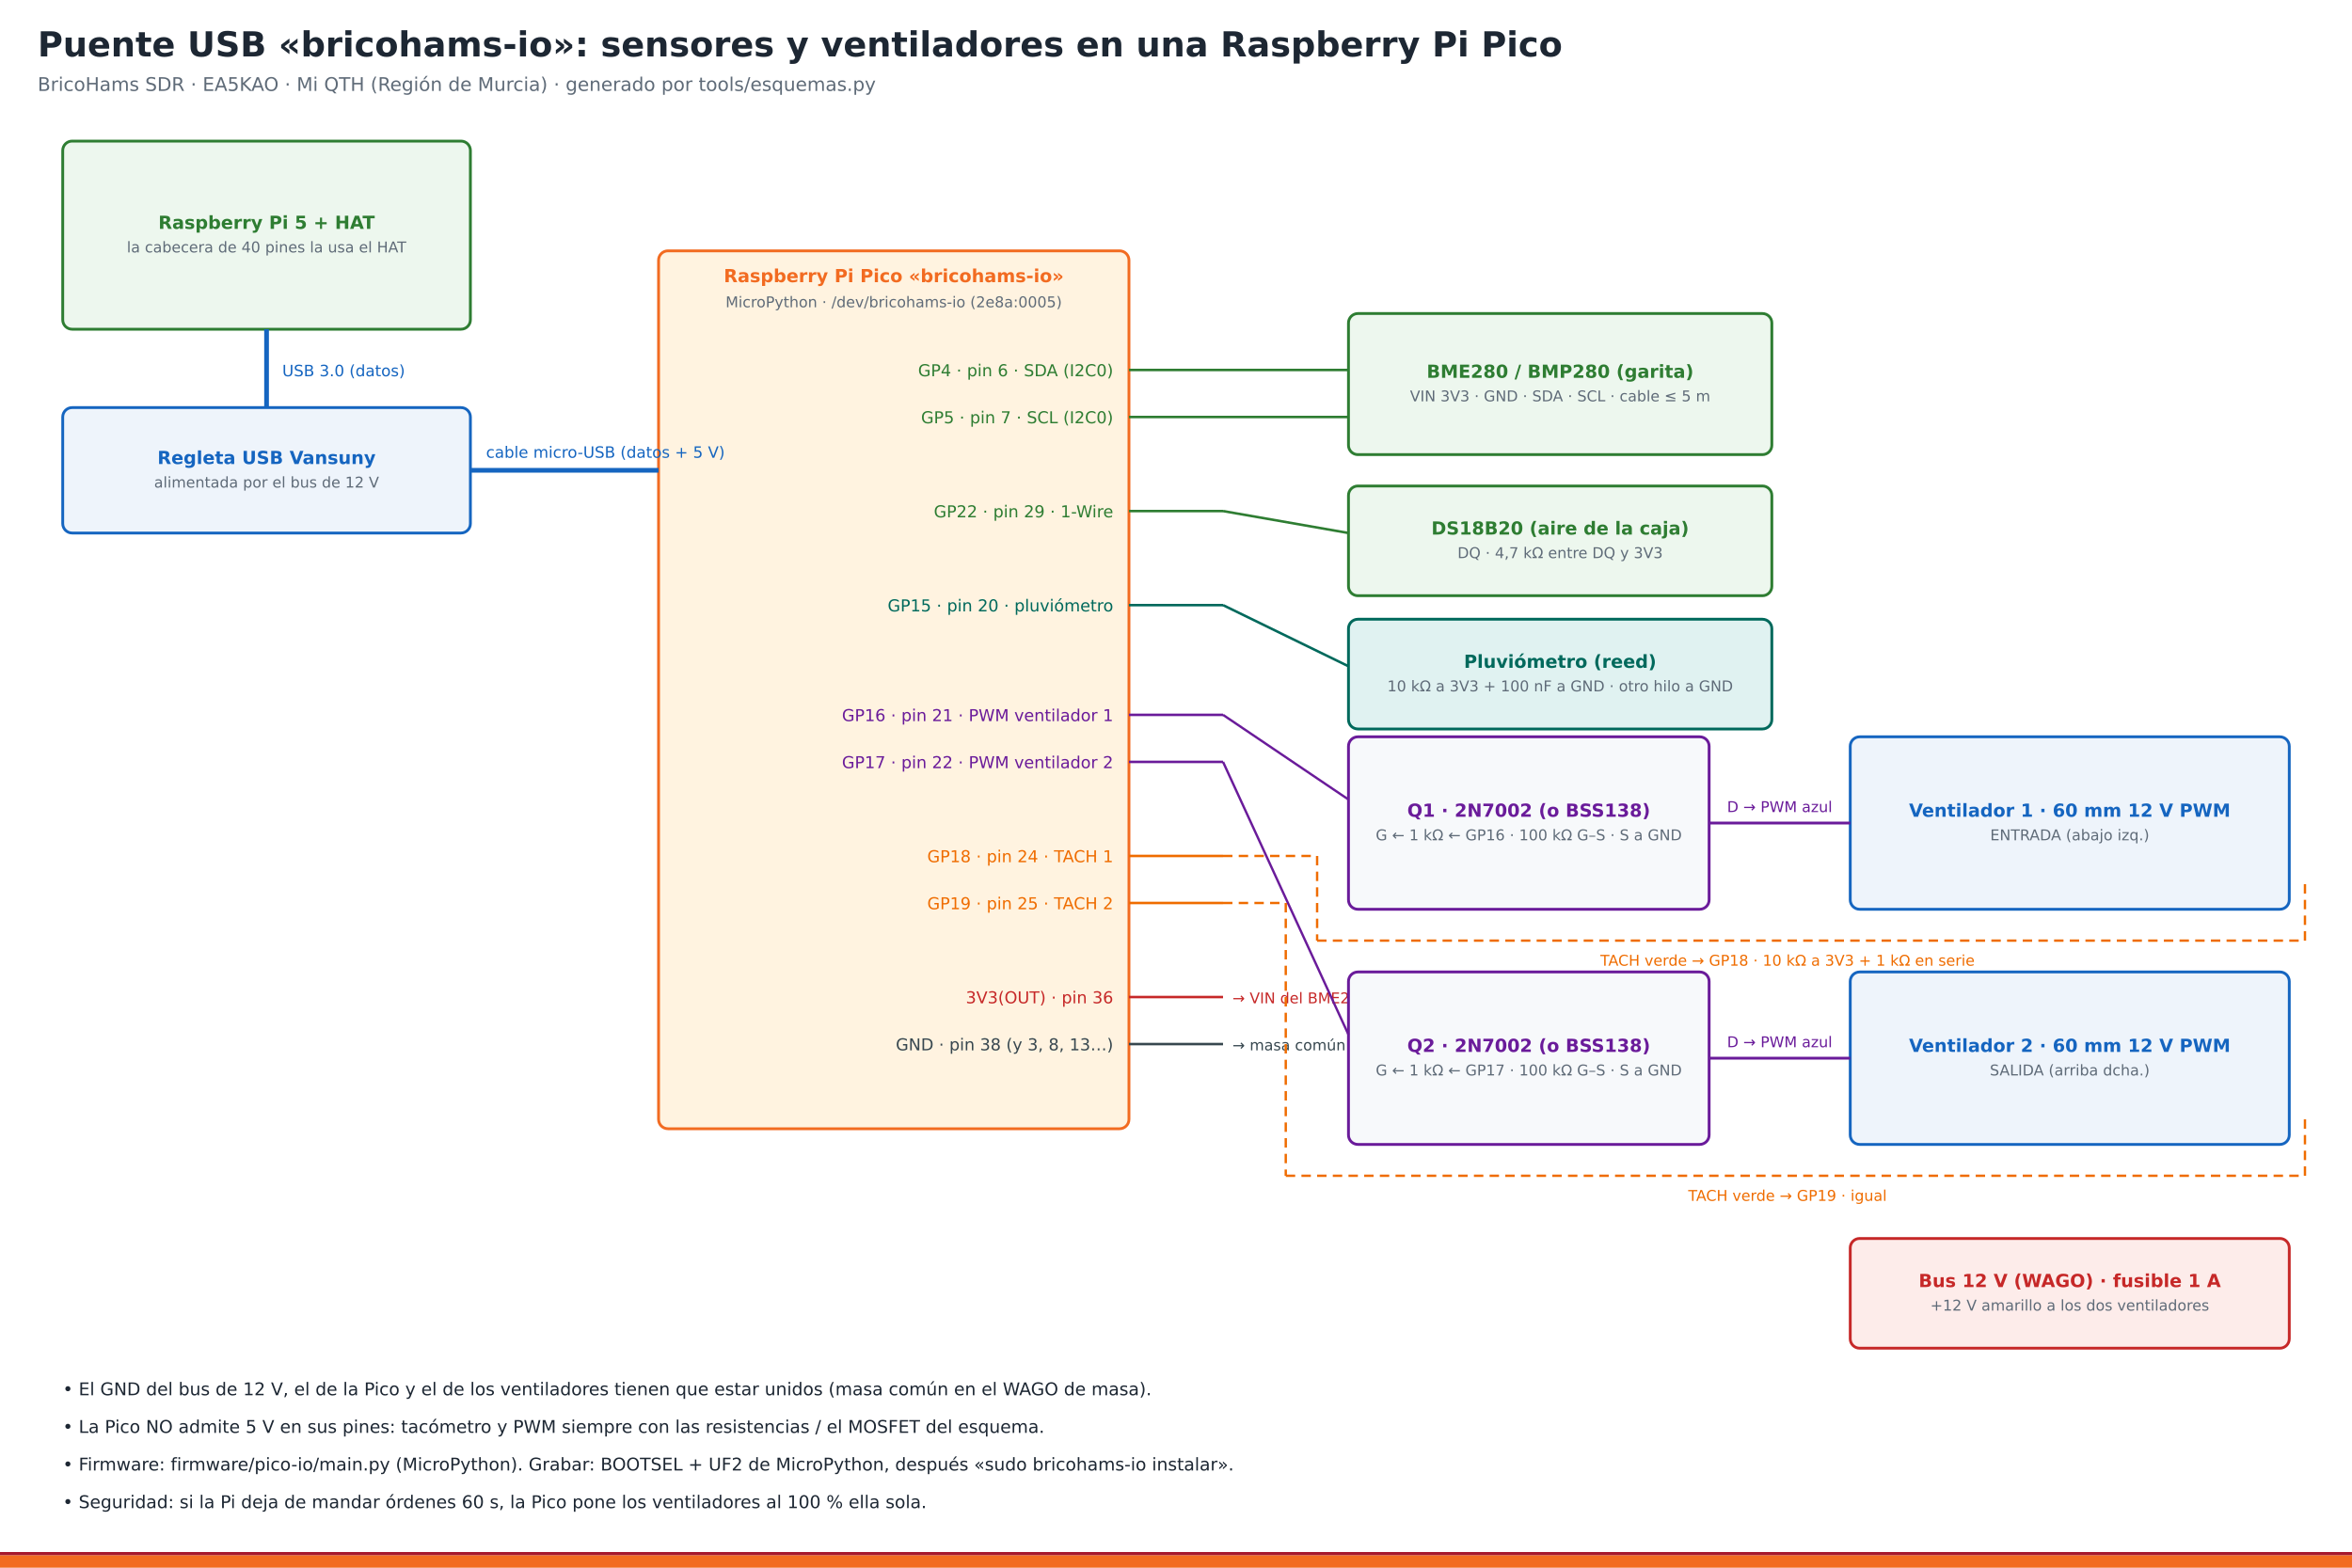
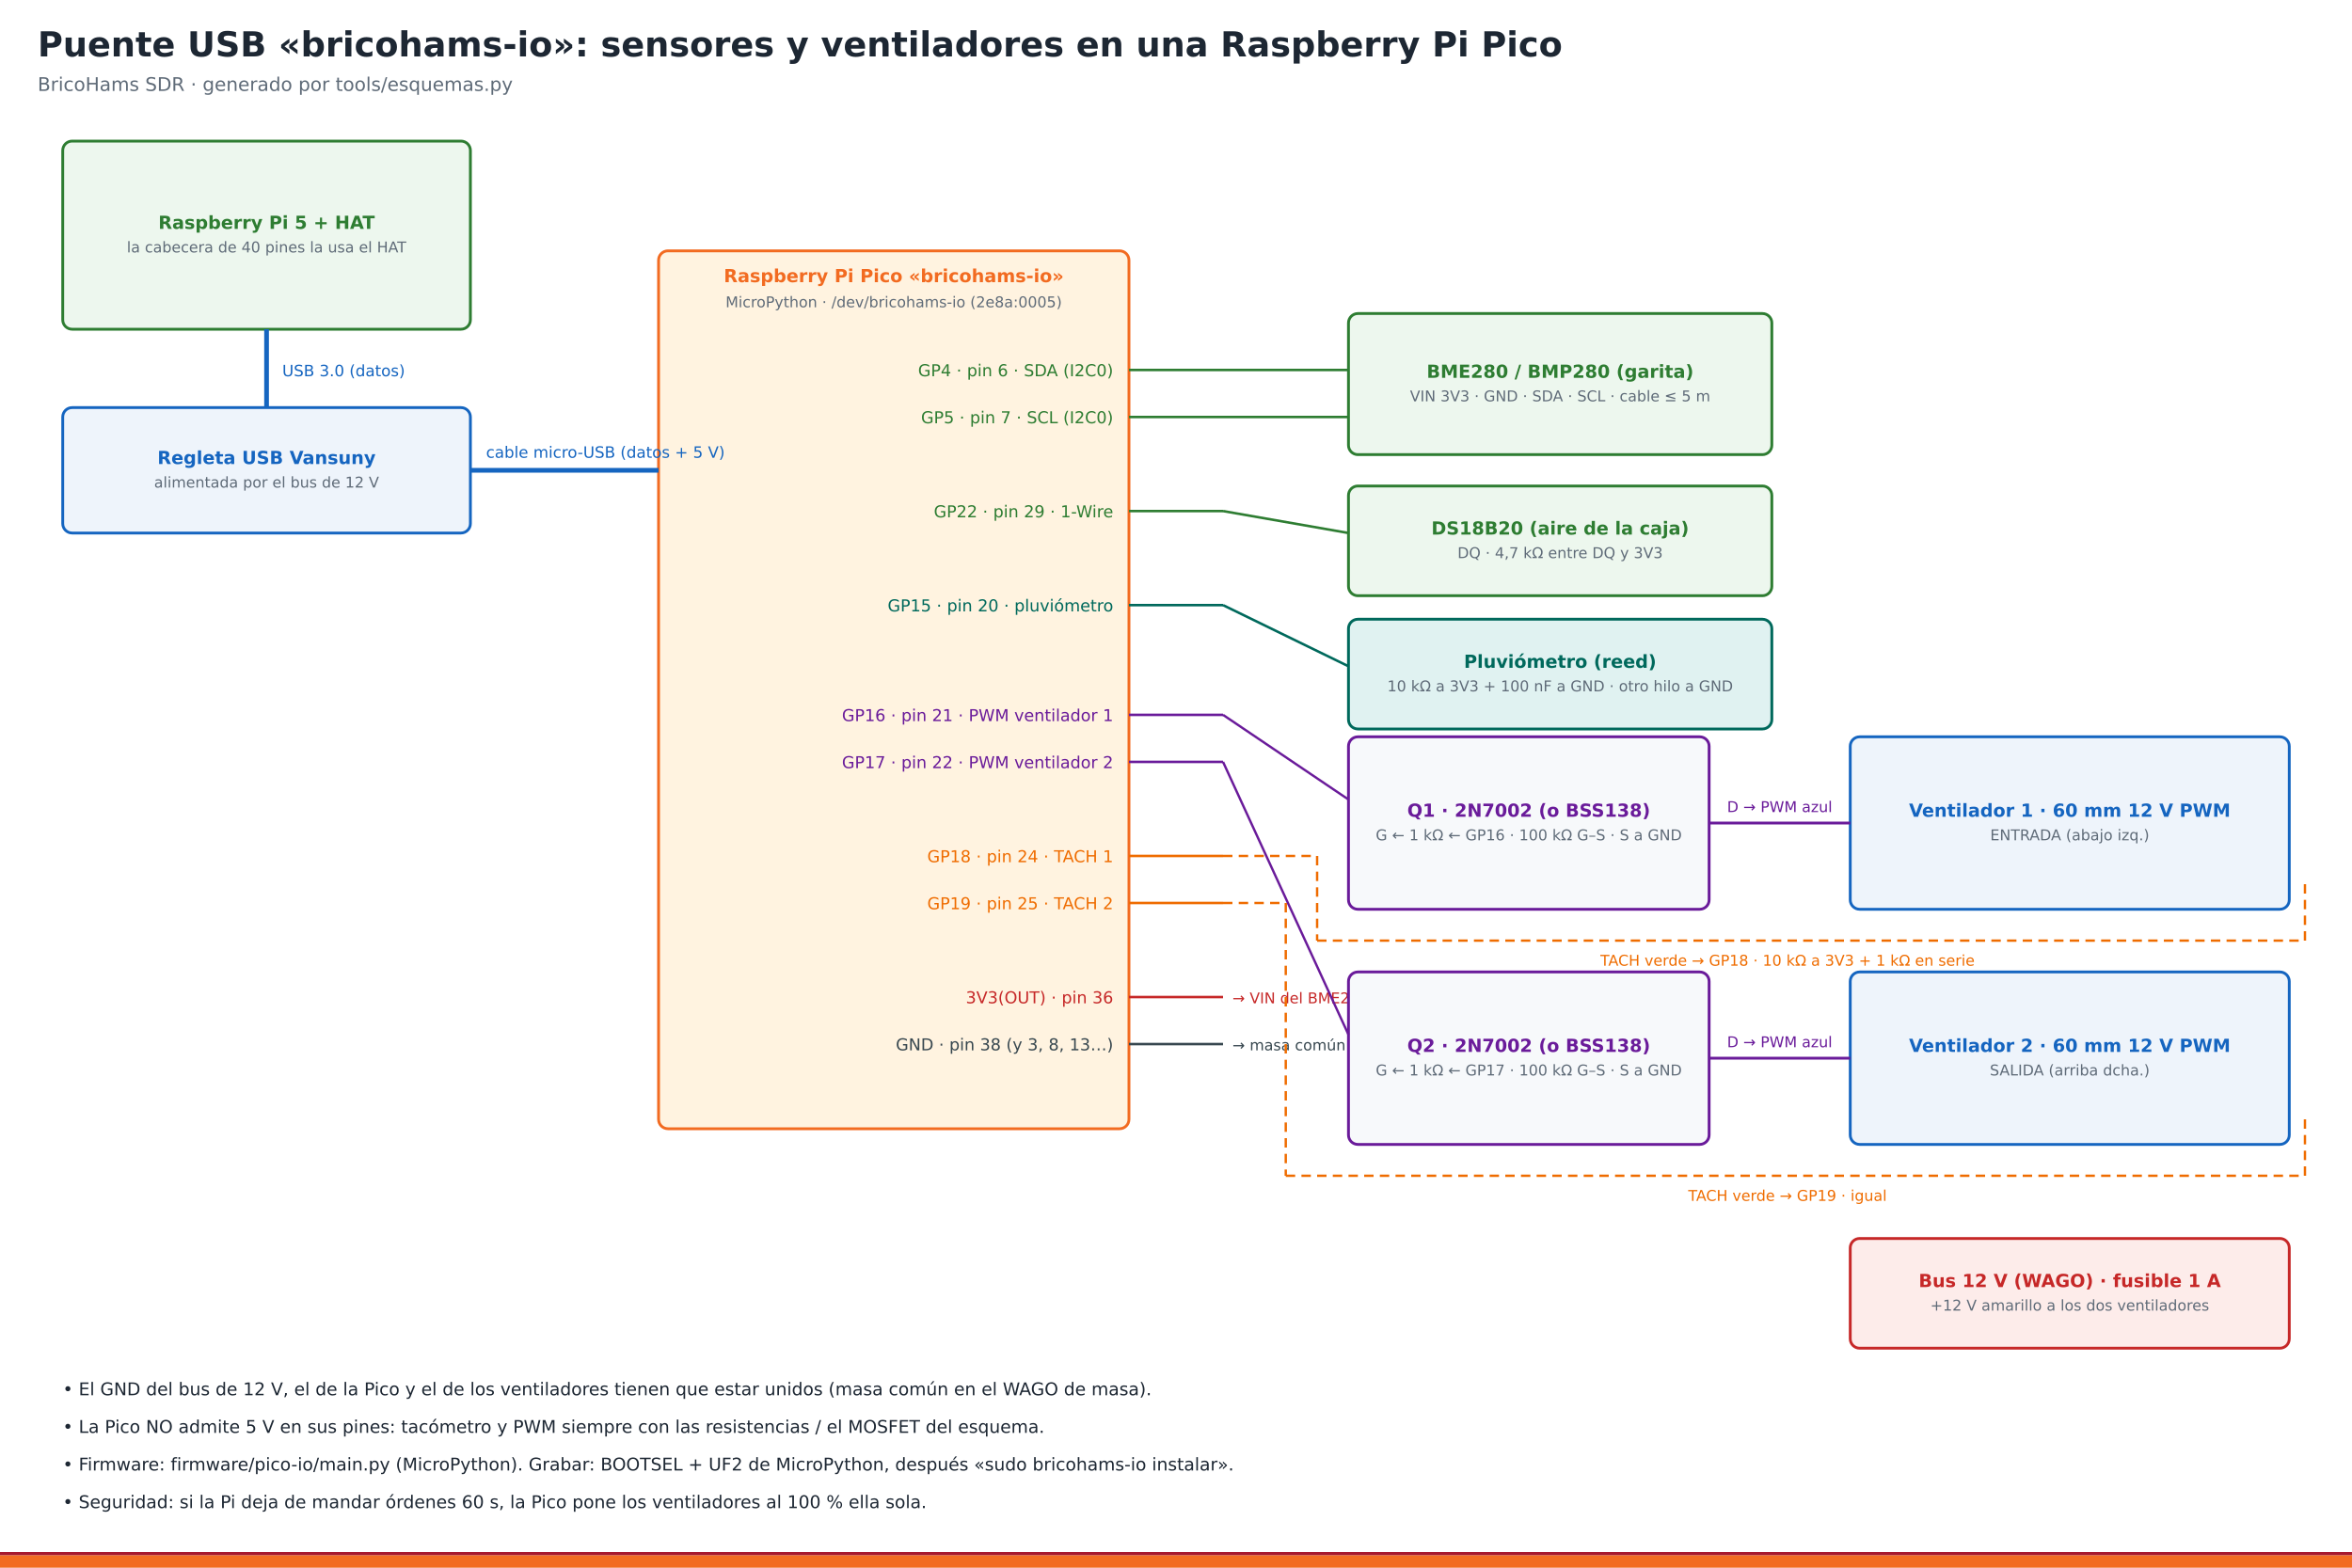
<svg xmlns="http://www.w3.org/2000/svg" width="1500" height="1000" viewBox="0 0 1500 1000" font-family="DejaVu Sans, Arial, sans-serif">
  <rect width="1500" height="1000" fill="#ffffff" />
  <text x="24" y="36" font-size="22" font-weight="bold" fill="#1d2733">Puente USB «bricohams-io»: sensores y ventiladores en una Raspberry Pi Pico</text>
-   <text x="24" y="58" font-size="12" fill="#5f6b78">BricoHams SDR · EA5KAO · Mi QTH (Región de Murcia) · generado por tools/esquemas.py</text>
+   <text x="24" y="58" font-size="12" fill="#5f6b78">BricoHams SDR · generado por tools/esquemas.py</text>
  <rect x="0" y="992" width="1500" height="8" fill="#F26B21" />
  <rect x="0" y="990" width="1500" height="2" fill="#A6192E" />
  <defs>
    <marker id="ac62828" markerWidth="10" markerHeight="8" refX="9" refY="4" orient="auto">
      <path d="M0,0 L10,4 L0,8 z" fill="#c62828" />
    </marker>
  </defs>
  <rect x="40" y="90" width="260" height="120" rx="6" fill="#edf7ee" stroke="#2e7d32" stroke-width="1.8" />
  <text x="170.0" y="146.0" font-size="11.5" fill="#2e7d32" font-weight="bold" text-anchor="middle">Raspberry Pi 5 + HAT</text>
  <text x="170.0" y="161.0" font-size="9.5" fill="#5f6b78" text-anchor="middle">la cabecera de 40 pines la usa el HAT</text>
  <rect x="40" y="260" width="260" height="80" rx="6" fill="#eef4fb" stroke="#1565c0" stroke-width="1.8" />
  <text x="170.0" y="296.0" font-size="11.5" fill="#1565c0" font-weight="bold" text-anchor="middle">Regleta USB Vansuny</text>
  <text x="170.0" y="311.0" font-size="9.5" fill="#5f6b78" text-anchor="middle">alimentada por el bus de 12 V</text>
  <line x1="170" y1="210" x2="170" y2="260" stroke="#1565c0" stroke-width="3" />
  <text x="180" y="240" font-size="10" fill="#1565c0" text-anchor="start">USB 3.0 (datos)</text>
  <rect x="420" y="160" width="300" height="560" rx="6" fill="#fff3e0" stroke="#F26B21" stroke-width="1.8" />
  <text x="570.0" y="180" font-size="11.5" fill="#F26B21" font-weight="bold" text-anchor="middle">Raspberry Pi Pico «bricohams-io»</text>
  <text x="570.0" y="196" font-size="9.5" fill="#5f6b78" text-anchor="middle">MicroPython · /dev/bricohams-io (2e8a:0005)</text>
  <line x1="300" y1="300" x2="420" y2="300" stroke="#1565c0" stroke-width="3" />
  <text x="310" y="292" font-size="10" fill="#1565c0" text-anchor="start">cable micro-USB (datos + 5 V)</text>
  <text x="710" y="240" font-size="10.5" fill="#2e7d32" text-anchor="end">GP4 · pin 6 · SDA (I2C0)</text>
  <line x1="720" y1="236" x2="780" y2="236" stroke="#2e7d32" stroke-width="1.6" />
  <text x="710" y="270" font-size="10.5" fill="#2e7d32" text-anchor="end">GP5 · pin 7 · SCL (I2C0)</text>
  <line x1="720" y1="266" x2="780" y2="266" stroke="#2e7d32" stroke-width="1.6" />
  <text x="710" y="330" font-size="10.5" fill="#2e7d32" text-anchor="end">GP22 · pin 29 · 1-Wire</text>
  <line x1="720" y1="326" x2="780" y2="326" stroke="#2e7d32" stroke-width="1.6" />
  <text x="710" y="390" font-size="10.5" fill="#00695c" text-anchor="end">GP15 · pin 20 · pluviómetro</text>
  <line x1="720" y1="386" x2="780" y2="386" stroke="#00695c" stroke-width="1.6" />
  <text x="710" y="460" font-size="10.5" fill="#6a1b9a" text-anchor="end">GP16 · pin 21 · PWM ventilador 1</text>
  <line x1="720" y1="456" x2="780" y2="456" stroke="#6a1b9a" stroke-width="1.6" />
  <text x="710" y="490" font-size="10.5" fill="#6a1b9a" text-anchor="end">GP17 · pin 22 · PWM ventilador 2</text>
  <line x1="720" y1="486" x2="780" y2="486" stroke="#6a1b9a" stroke-width="1.6" />
  <text x="710" y="550" font-size="10.5" fill="#ef6c00" text-anchor="end">GP18 · pin 24 · TACH 1</text>
  <line x1="720" y1="546" x2="780" y2="546" stroke="#ef6c00" stroke-width="1.6" />
  <text x="710" y="580" font-size="10.5" fill="#ef6c00" text-anchor="end">GP19 · pin 25 · TACH 2</text>
  <line x1="720" y1="576" x2="780" y2="576" stroke="#ef6c00" stroke-width="1.6" />
  <text x="710" y="640" font-size="10.5" fill="#c62828" text-anchor="end">3V3(OUT) · pin 36</text>
  <line x1="720" y1="636" x2="780" y2="636" stroke="#c62828" stroke-width="1.6" />
  <text x="710" y="670" font-size="10.5" fill="#37474f" text-anchor="end">GND · pin 38 (y 3, 8, 13…)</text>
  <line x1="720" y1="666" x2="780" y2="666" stroke="#37474f" stroke-width="1.6" />
  <text x="786" y="640" font-size="9.5" fill="#c62828" text-anchor="start">→ VIN del BME280, VDD del DS18B20 y pull-ups</text>
  <text x="786" y="670" font-size="9.5" fill="#37474f" text-anchor="start">→ masa común (sensores, MOSFET y bus de 12 V)</text>
  <rect x="860" y="200" width="270" height="90" rx="6" fill="#edf7ee" stroke="#2e7d32" stroke-width="1.8" />
  <text x="995.0" y="241.0" font-size="11.5" fill="#2e7d32" font-weight="bold" text-anchor="middle">BME280 / BMP280 (garita)</text>
  <text x="995.0" y="256.0" font-size="9.5" fill="#5f6b78" text-anchor="middle">VIN 3V3 · GND · SDA · SCL · cable ≤ 5 m</text>
  <line x1="780" y1="236" x2="860" y2="236" stroke="#2e7d32" stroke-width="1.6" />
  <line x1="780" y1="266" x2="860" y2="266" stroke="#2e7d32" stroke-width="1.6" />
  <rect x="860" y="310" width="270" height="70" rx="6" fill="#edf7ee" stroke="#2e7d32" stroke-width="1.8" />
  <text x="995.0" y="341.0" font-size="11.5" fill="#2e7d32" font-weight="bold" text-anchor="middle">DS18B20 (aire de la caja)</text>
  <text x="995.0" y="356.0" font-size="9.5" fill="#5f6b78" text-anchor="middle">DQ · 4,7 kΩ entre DQ y 3V3</text>
  <line x1="780" y1="326" x2="860" y2="340" stroke="#2e7d32" stroke-width="1.6" />
  <rect x="860" y="395" width="270" height="70" rx="6" fill="#e0f2f1" stroke="#00695c" stroke-width="1.8" />
  <text x="995.0" y="426.0" font-size="11.5" fill="#00695c" font-weight="bold" text-anchor="middle">Pluviómetro (reed)</text>
  <text x="995.0" y="441.0" font-size="9.5" fill="#5f6b78" text-anchor="middle">10 kΩ a 3V3 + 100 nF a GND · otro hilo a GND</text>
  <line x1="780" y1="386" x2="860" y2="425" stroke="#00695c" stroke-width="1.6" />
  <rect x="860" y="470" width="230" height="110" rx="6" fill="#f7f9fb" stroke="#6a1b9a" stroke-width="1.8" />
  <text x="975.0" y="521.0" font-size="11.5" fill="#6a1b9a" font-weight="bold" text-anchor="middle">Q1 · 2N7002 (o BSS138)</text>
  <text x="975.0" y="536.0" font-size="9.5" fill="#5f6b78" text-anchor="middle">G ← 1 kΩ ← GP16 · 100 kΩ G–S · S a GND</text>
  <line x1="780" y1="456" x2="860" y2="510" stroke="#6a1b9a" stroke-width="1.5" />
  <rect x="1180" y="470" width="280" height="110" rx="6" fill="#eef4fb" stroke="#1565c0" stroke-width="1.8" />
  <text x="1320.0" y="521.0" font-size="11.5" fill="#1565c0" font-weight="bold" text-anchor="middle">Ventilador 1 · 60 mm 12 V PWM</text>
  <text x="1320.0" y="536.0" font-size="9.5" fill="#5f6b78" text-anchor="middle">ENTRADA (abajo izq.)</text>
  <line x1="1090" y1="525" x2="1180" y2="525" stroke="#6a1b9a" stroke-width="1.8" />
  <text x="1135" y="518" font-size="9.5" fill="#6a1b9a" text-anchor="middle">D → PWM azul</text>
  <rect x="860" y="620" width="230" height="110" rx="6" fill="#f7f9fb" stroke="#6a1b9a" stroke-width="1.8" />
  <text x="975.0" y="671.0" font-size="11.5" fill="#6a1b9a" font-weight="bold" text-anchor="middle">Q2 · 2N7002 (o BSS138)</text>
  <text x="975.0" y="686.0" font-size="9.5" fill="#5f6b78" text-anchor="middle">G ← 1 kΩ ← GP17 · 100 kΩ G–S · S a GND</text>
  <line x1="780" y1="486" x2="860" y2="660" stroke="#6a1b9a" stroke-width="1.5" />
  <rect x="1180" y="620" width="280" height="110" rx="6" fill="#eef4fb" stroke="#1565c0" stroke-width="1.8" />
  <text x="1320.0" y="671.0" font-size="11.5" fill="#1565c0" font-weight="bold" text-anchor="middle">Ventilador 2 · 60 mm 12 V PWM</text>
  <text x="1320.0" y="686.0" font-size="9.5" fill="#5f6b78" text-anchor="middle">SALIDA (arriba dcha.)</text>
  <line x1="1090" y1="675" x2="1180" y2="675" stroke="#6a1b9a" stroke-width="1.8" />
  <text x="1135" y="668" font-size="9.5" fill="#6a1b9a" text-anchor="middle">D → PWM azul</text>
  <line x1="780" y1="546" x2="840" y2="546" stroke="#ef6c00" stroke-width="1.5" stroke-dasharray="6 4" />
  <line x1="840" y1="546" x2="840" y2="600" stroke="#ef6c00" stroke-width="1.5" stroke-dasharray="6 4" />
  <line x1="840" y1="600" x2="1470" y2="600" stroke="#ef6c00" stroke-width="1.5" stroke-dasharray="6 4" />
  <line x1="1470" y1="600" x2="1470" y2="560" stroke="#ef6c00" stroke-width="1.5" stroke-dasharray="6 4" />
  <line x1="780" y1="576" x2="820" y2="576" stroke="#ef6c00" stroke-width="1.5" stroke-dasharray="6 4" />
  <line x1="820" y1="576" x2="820" y2="750" stroke="#ef6c00" stroke-width="1.5" stroke-dasharray="6 4" />
  <line x1="820" y1="750" x2="1470" y2="750" stroke="#ef6c00" stroke-width="1.5" stroke-dasharray="6 4" />
  <line x1="1470" y1="750" x2="1470" y2="710" stroke="#ef6c00" stroke-width="1.5" stroke-dasharray="6 4" />
  <text x="1140" y="616" font-size="9.5" fill="#ef6c00" text-anchor="middle">TACH verde → GP18 · 10 kΩ a 3V3 + 1 kΩ en serie</text>
  <text x="1140" y="766" font-size="9.5" fill="#ef6c00" text-anchor="middle">TACH verde → GP19 · igual</text>
  <rect x="1180" y="790" width="280" height="70" rx="6" fill="#fdecea" stroke="#c62828" stroke-width="1.8" />
  <text x="1320.0" y="821.0" font-size="11.5" fill="#c62828" font-weight="bold" text-anchor="middle">Bus 12 V (WAGO) · fusible 1 A</text>
  <text x="1320.0" y="836.0" font-size="9.5" fill="#5f6b78" text-anchor="middle">+12 V amarillo a los dos ventiladores</text>
  <text x="40" y="890" font-size="11.2" fill="#1d2733" text-anchor="start">• El GND del bus de 12 V, el de la Pico y el de los ventiladores tienen que estar unidos (masa común en el WAGO de masa).</text>
  <text x="40" y="914" font-size="11.2" fill="#1d2733" text-anchor="start">• La Pico NO admite 5 V en sus pines: tacómetro y PWM siempre con las resistencias / el MOSFET del esquema.</text>
  <text x="40" y="938" font-size="11.2" fill="#1d2733" text-anchor="start">• Firmware: firmware/pico-io/main.py (MicroPython). Grabar: BOOTSEL + UF2 de MicroPython, después «sudo bricohams-io instalar».</text>
  <text x="40" y="962" font-size="11.2" fill="#1d2733" text-anchor="start">• Seguridad: si la Pi deja de mandar órdenes 60 s, la Pico pone los ventiladores al 100 % ella sola.</text>
</svg>
